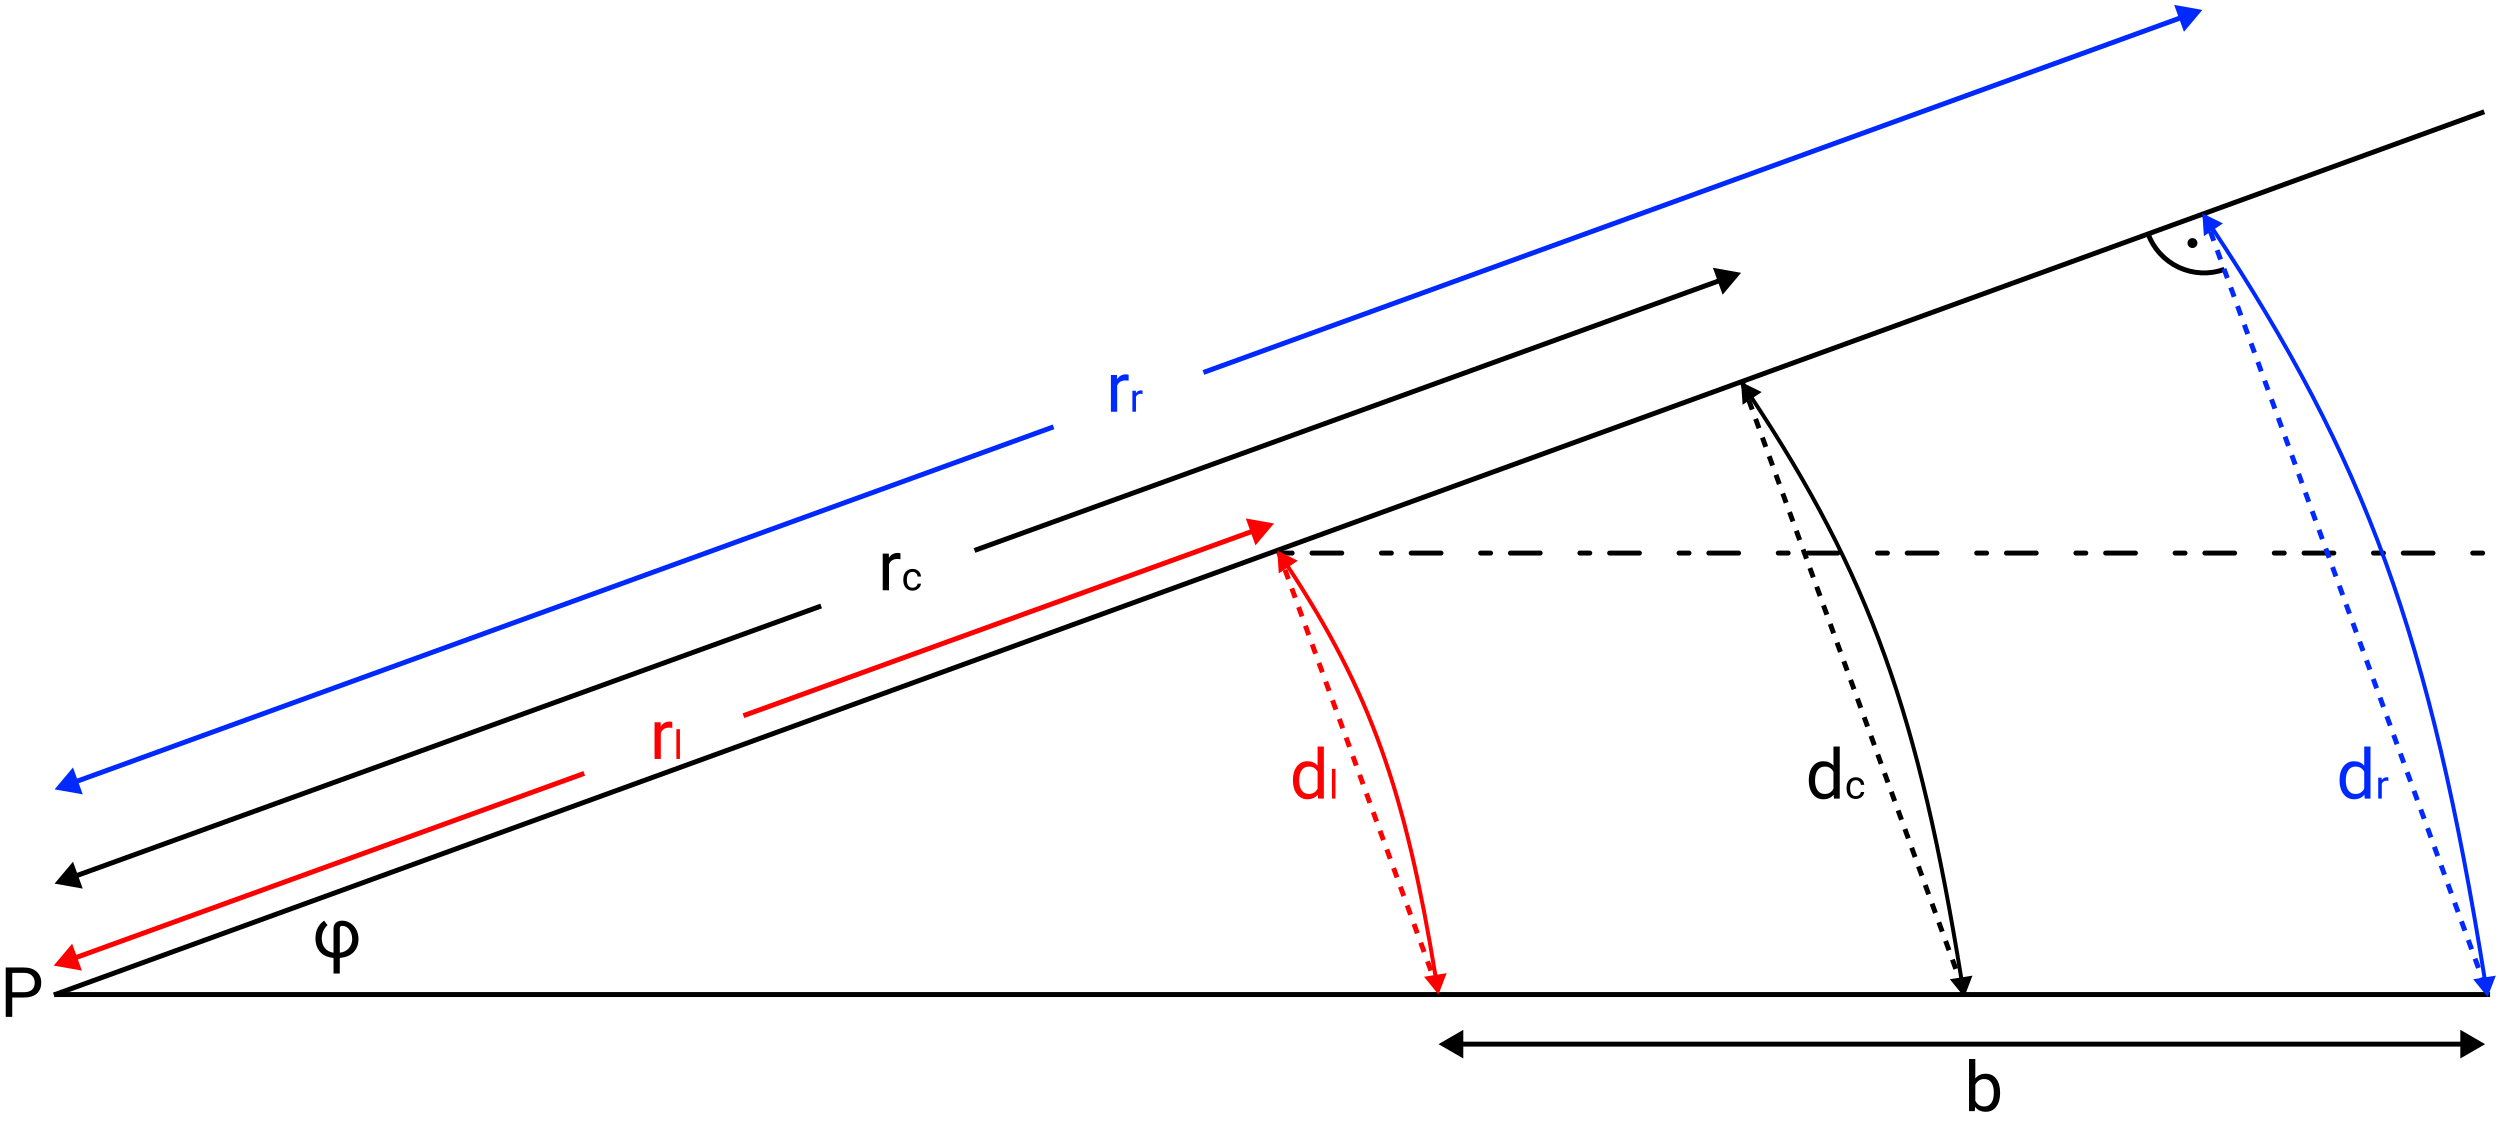
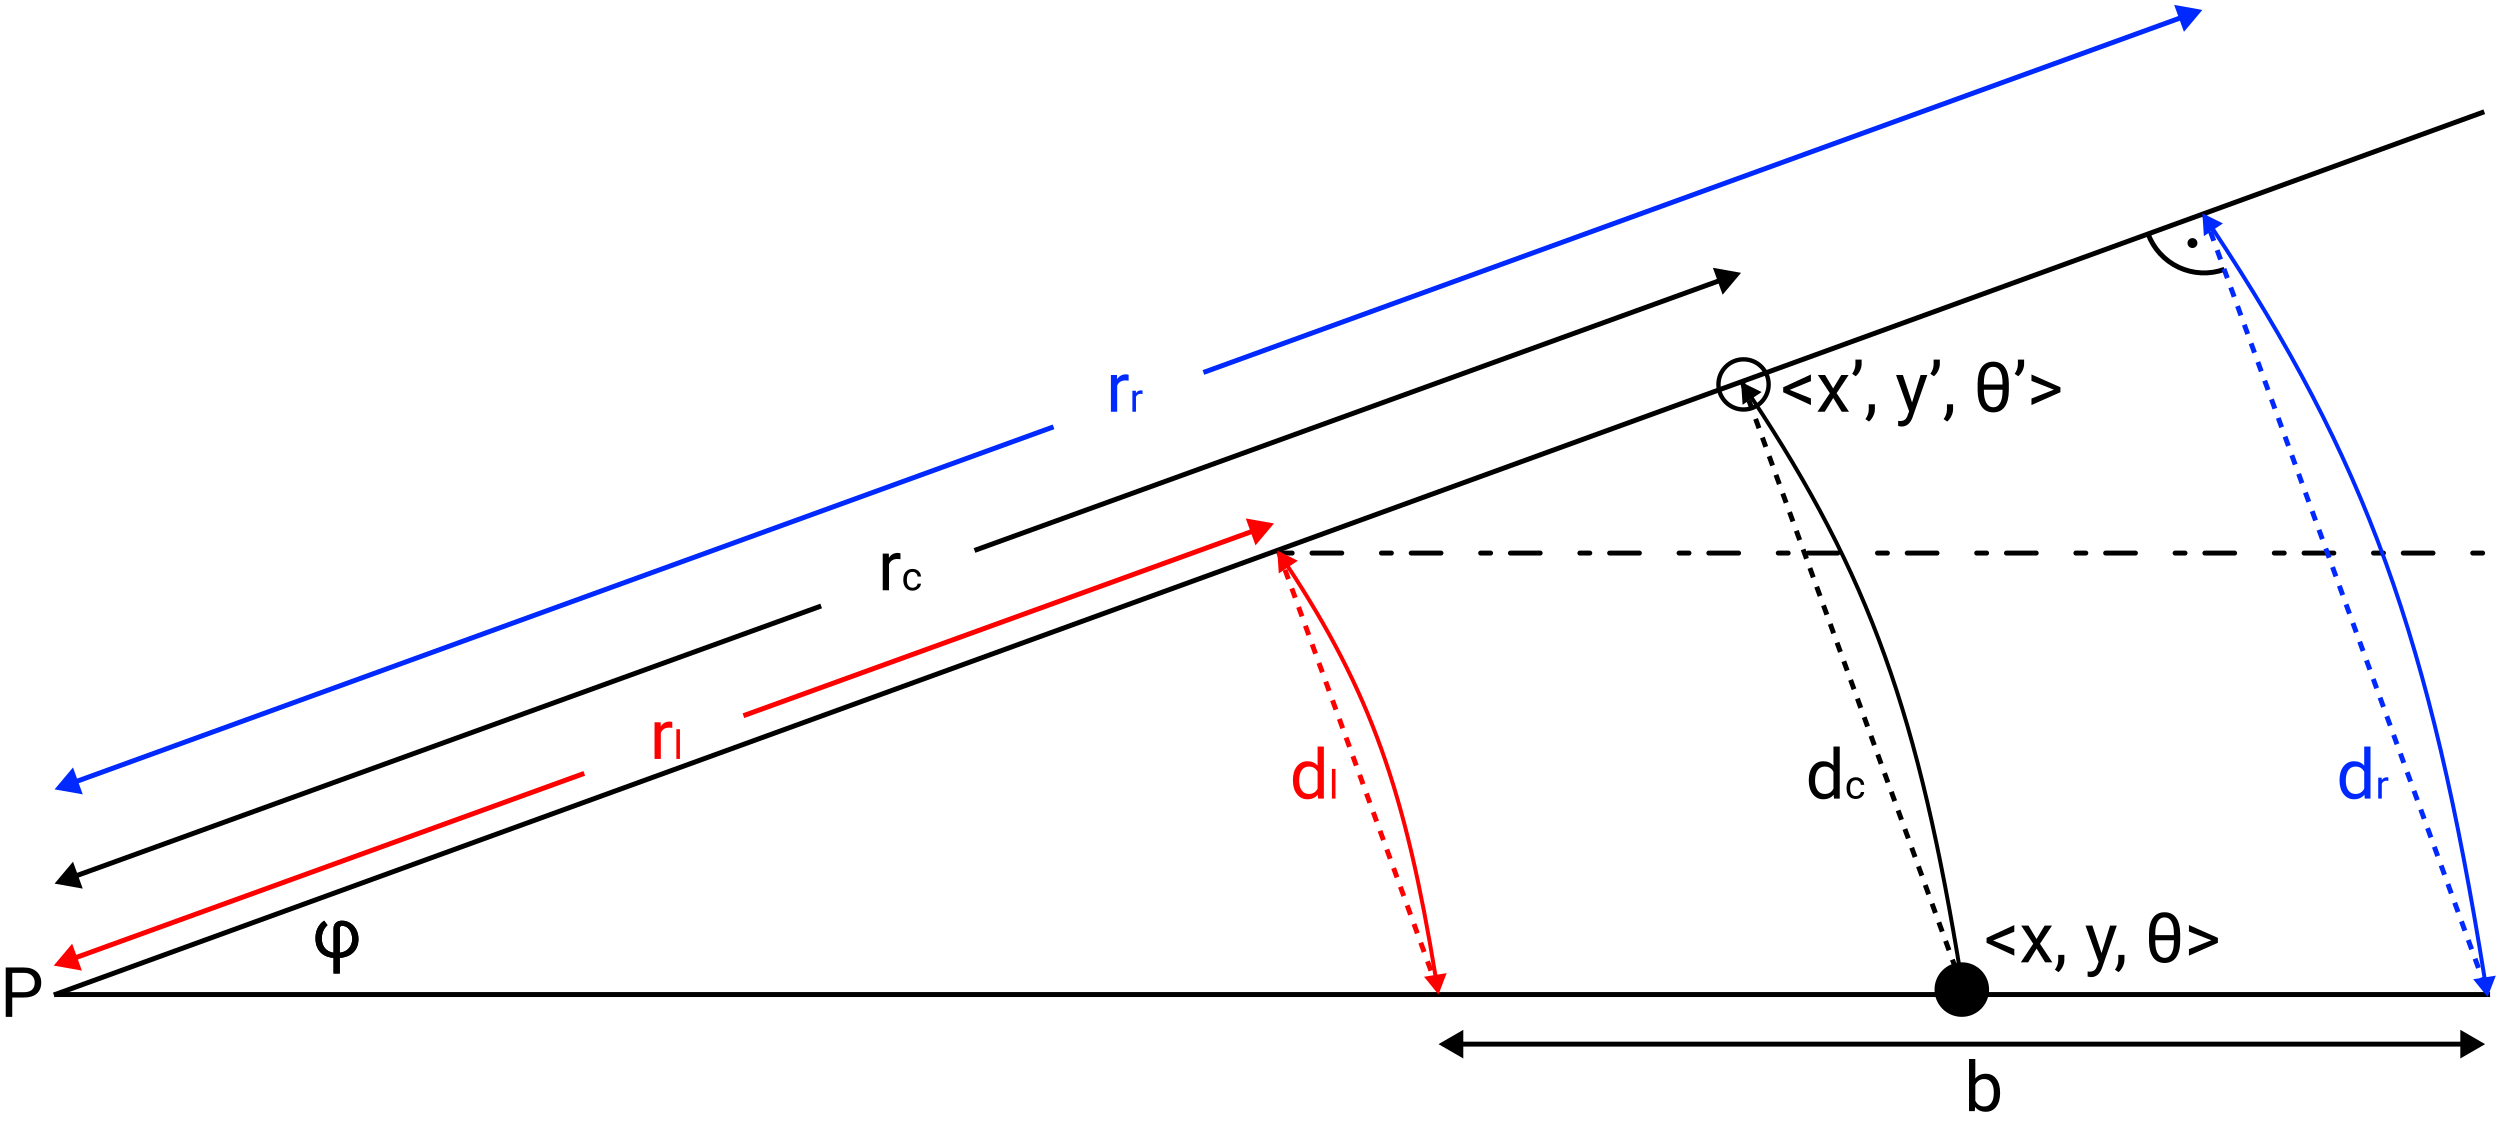
<svg xmlns="http://www.w3.org/2000/svg" width="504" height="229" viewBox="0 0 504 229" fill="none">
  <line x1="258.5" y1="111.5" x2="500.5" y2="111.5" stroke="black" stroke-linecap="round" stroke-dasharray="2 4 6 8" />
  <line x1="257.692" y1="111.105" x2="290.248" y2="200.553" stroke="#FF0000" stroke-dasharray="2 2" />
  <path d="M433.037 47.113C433.577 48.596 434.404 49.959 435.471 51.124C436.538 52.288 437.824 53.23 439.255 53.898C440.686 54.565 442.235 54.944 443.812 55.013C445.39 55.082 446.965 54.839 448.449 54.299" stroke="black" />
  <line x1="11" y1="200.5" x2="502" y2="200.5" stroke="black" />
  <path d="M290 210.5L295 213.387V207.613L290 210.5ZM501 210.5L496 207.613V213.387L501 210.5ZM294.5 211H496.5V210H294.5V211Z" fill="black" />
  <line x1="444.246" y1="42.91" x2="501.694" y2="200.748" stroke="#0029FF" stroke-dasharray="2 2" />
  <line x1="351.194" y1="76.929" x2="396.194" y2="200.567" stroke="black" stroke-dasharray="2 2" />
  <path d="M10.83 194.667L16.514 195.678L14.547 190.249L10.83 194.667ZM256.83 105.53L251.145 104.519L253.112 109.947L256.83 105.53ZM15.231 193.604L117.957 156.382L117.616 155.442L14.89 192.664L15.231 193.604ZM150.043 144.755L252.769 107.533L252.429 106.593L149.703 143.815L150.043 144.755Z" fill="#FF0000" />
  <path d="M11 178.137L16.684 179.149L14.718 173.72L11 178.137ZM351 55L345.316 53.988L347.282 59.417L351 55ZM15.401 177.075L165.716 122.636L165.375 121.695L15.061 176.134L15.401 177.075ZM196.625 111.441L346.939 57.002L346.599 56.062L196.284 110.501L196.625 111.441Z" fill="black" />
  <path d="M11 159.137L16.685 160.145L14.715 154.718L11 159.137ZM444 2L438.315 0.992L440.285 6.419L444 2ZM15.401 158.072L212.566 86.52L212.225 85.58L15.059 157.132L15.401 158.072ZM242.775 75.557L439.941 4.005L439.599 3.065L242.434 74.617L242.775 75.557Z" fill="#0029FF" />
  <line x1="10.85" y1="200.587" x2="500.829" y2="22.53" stroke="black" />
  <circle cx="442" cy="49" r="1" fill="black" />
  <path d="M257.5 111L257.801 115.609L261.642 113.044L257.5 111ZM290 200.5L291.646 196.184L287.085 196.917L290 200.5ZM259.163 114.211C275.941 139.685 282.904 159.549 289.035 197.016L289.825 196.887C283.68 159.34 276.687 139.363 259.832 113.771L259.163 114.211Z" fill="#FF0000" />
  <path d="M351 77L351.307 81.609L355.145 79.038L351 77ZM396 201L397.65 196.686L393.089 197.414L396 201ZM352.669 80.21C376.672 116.393 386.398 144.131 395.037 197.504L395.826 197.377C387.175 143.924 377.418 116.069 353.335 79.768L352.669 80.21Z" fill="black" />
  <path d="M444 43L444.3 47.609L448.141 45.045L444 43ZM501.5 201L503.155 196.688L498.593 197.411L501.5 201ZM445.668 46.219C476.642 92.961 489.48 128.453 500.543 197.513L501.332 197.387C490.256 128.242 477.385 92.635 446.334 45.777L445.668 46.219Z" fill="#0029FF" />
  <path d="M67.238 193.116C66.072 193.011 65.171 192.61 64.538 191.913C63.909 191.211 63.595 190.288 63.595 189.145C63.595 188.379 63.741 187.698 64.032 187.101C64.329 186.499 64.766 186 65.345 185.604L66.035 186.513C65.301 187.151 64.912 188.028 64.866 189.145C64.866 189.933 65.071 190.589 65.481 191.113C65.896 191.633 66.482 191.952 67.238 192.07V187.176C67.238 186.697 67.395 186.317 67.71 186.034C68.024 185.747 68.439 185.604 68.954 185.604C69.546 185.604 70.098 185.765 70.608 186.089C71.123 186.408 71.529 186.85 71.825 187.415C72.121 187.98 72.269 188.602 72.269 189.281C72.269 190.389 71.939 191.282 71.278 191.961C70.618 192.635 69.692 193.021 68.503 193.116V196.268H67.238V193.116ZM68.503 192.07C69.278 191.97 69.888 191.667 70.335 191.161C70.782 190.655 71.005 190.029 71.005 189.281C70.982 188.511 70.782 187.88 70.403 187.388C70.03 186.896 69.546 186.649 68.954 186.649C68.653 186.649 68.503 186.836 68.503 187.21V192.07Z" fill="black" />
+   <path d="M67.238 193.116C66.072 193.011 65.171 192.61 64.538 191.913C63.909 191.211 63.595 190.288 63.595 189.145C63.595 188.379 63.741 187.698 64.032 187.101C64.329 186.499 64.766 186 65.345 185.604L66.035 186.513C65.301 187.151 64.912 188.028 64.866 189.145C64.866 189.933 65.071 190.589 65.481 191.113C65.896 191.633 66.482 191.952 67.238 192.07V187.176C67.238 186.697 67.395 186.317 67.71 186.034C68.024 185.747 68.439 185.604 68.954 185.604C69.546 185.604 70.098 185.765 70.608 186.089C71.123 186.408 71.529 186.85 71.825 187.415C72.121 187.98 72.269 188.602 72.269 189.281C72.269 190.389 71.939 191.282 71.278 191.961C70.618 192.635 69.692 193.021 68.503 193.116V196.268H67.238V193.116ZM68.503 192.07C69.278 191.97 69.888 191.667 70.335 191.161C70.782 190.655 71.005 190.029 71.005 189.281C70.982 188.511 70.782 187.88 70.403 187.388C70.03 186.896 69.546 186.649 68.954 186.649C68.653 186.649 68.503 186.836 68.503 187.21V192.07Z" fill="black" />
  <path d="M2.468 201.104V205H1.155V195.047H4.826C5.915 195.047 6.768 195.325 7.383 195.881C8.003 196.437 8.312 197.173 8.312 198.089C8.312 199.055 8.009 199.8 7.403 200.324C6.802 200.844 5.938 201.104 4.812 201.104H2.468ZM2.468 200.03H4.826C5.528 200.03 6.066 199.866 6.439 199.538C6.813 199.205 7 198.727 7 198.103C7 197.51 6.813 197.036 6.439 196.681C6.066 196.325 5.553 196.141 4.901 196.127H2.468V200.03Z" fill="black" />
  <path d="M403.219 220.384C403.219 221.514 402.959 222.423 402.439 223.111C401.92 223.795 401.223 224.137 400.348 224.137C399.413 224.137 398.691 223.806 398.181 223.146L398.119 224H396.957V213.5H398.222V217.417C398.732 216.784 399.436 216.467 400.334 216.467C401.232 216.467 401.936 216.806 402.446 217.485C402.961 218.164 403.219 219.094 403.219 220.274V220.384ZM401.954 220.24C401.954 219.379 401.788 218.714 401.455 218.244C401.122 217.775 400.644 217.54 400.02 217.54C399.186 217.54 398.586 217.927 398.222 218.702V221.901C398.609 222.676 399.213 223.063 400.033 223.063C400.639 223.063 401.111 222.829 401.448 222.359C401.785 221.89 401.954 221.184 401.954 220.24Z" fill="black" />
  <path d="M227.532 76.738C227.341 76.706 227.133 76.69 226.91 76.69C226.081 76.69 225.518 77.044 225.222 77.75V83H223.957V75.603H225.188L225.208 76.458C225.623 75.797 226.211 75.467 226.972 75.467C227.218 75.467 227.405 75.499 227.532 75.562V76.738ZM230.334 79.422C230.225 79.404 230.106 79.394 229.979 79.394C229.505 79.394 229.183 79.596 229.014 80V83H228.291V78.773H228.994L229.006 79.262C229.243 78.884 229.579 78.695 230.014 78.695C230.154 78.695 230.261 78.713 230.334 78.75V79.422Z" fill="#0029FF" />
  <path d="M471.649 157.24C471.649 156.105 471.918 155.194 472.456 154.506C472.994 153.813 473.698 153.467 474.568 153.467C475.434 153.467 476.12 153.763 476.626 154.355V150.5H477.891V161H476.729L476.667 160.207C476.161 160.827 475.457 161.137 474.555 161.137C473.698 161.137 472.998 160.786 472.456 160.084C471.918 159.382 471.649 158.466 471.649 157.336V157.24ZM472.914 157.384C472.914 158.222 473.087 158.879 473.434 159.353C473.78 159.826 474.258 160.063 474.869 160.063C475.671 160.063 476.257 159.703 476.626 158.983V155.586C476.248 154.889 475.667 154.54 474.883 154.54C474.263 154.54 473.78 154.779 473.434 155.258C473.087 155.736 472.914 156.445 472.914 157.384ZM481.492 157.422C481.383 157.404 481.264 157.395 481.137 157.395C480.663 157.395 480.341 157.596 480.172 158V161H479.449V156.773H480.152L480.164 157.262C480.401 156.884 480.737 156.695 481.172 156.695C481.312 156.695 481.419 156.714 481.492 156.75V157.422Z" fill="#0029FF" />
  <path d="M181.532 112.738C181.341 112.706 181.133 112.69 180.91 112.69C180.081 112.69 179.518 113.044 179.222 113.75V119H177.957V111.604H179.188L179.208 112.458C179.623 111.797 180.211 111.467 180.972 111.467C181.218 111.467 181.405 111.499 181.532 111.562V112.738ZM183.986 118.488C184.244 118.488 184.469 118.41 184.662 118.254C184.855 118.098 184.962 117.902 184.982 117.668H185.666C185.653 117.91 185.57 118.141 185.416 118.359C185.262 118.578 185.057 118.753 184.799 118.883C184.544 119.013 184.273 119.078 183.986 119.078C183.411 119.078 182.952 118.887 182.611 118.504C182.273 118.118 182.104 117.592 182.104 116.926V116.805C182.104 116.393 182.179 116.027 182.33 115.707C182.481 115.387 182.697 115.138 182.979 114.961C183.262 114.784 183.597 114.695 183.982 114.695C184.456 114.695 184.85 114.837 185.162 115.121C185.477 115.405 185.645 115.773 185.666 116.227H184.982C184.962 115.953 184.857 115.729 184.67 115.555C184.485 115.378 184.256 115.289 183.982 115.289C183.615 115.289 183.33 115.422 183.127 115.687C182.926 115.951 182.826 116.332 182.826 116.832V116.969C182.826 117.456 182.926 117.831 183.127 118.094C183.327 118.357 183.614 118.488 183.986 118.488Z" fill="black" />
  <path d="M364.649 157.24C364.649 156.105 364.918 155.194 365.456 154.506C365.994 153.813 366.698 153.467 367.568 153.467C368.434 153.467 369.12 153.763 369.626 154.355V150.5H370.891V161H369.729L369.667 160.207C369.161 160.827 368.457 161.137 367.555 161.137C366.698 161.137 365.998 160.786 365.456 160.084C364.918 159.382 364.649 158.466 364.649 157.336V157.24ZM365.914 157.384C365.914 158.222 366.087 158.879 366.434 159.353C366.78 159.826 367.258 160.063 367.869 160.063C368.671 160.063 369.257 159.703 369.626 158.983V155.586C369.248 154.889 368.667 154.54 367.883 154.54C367.263 154.54 366.78 154.779 366.434 155.258C366.087 155.736 365.914 156.445 365.914 157.384ZM374.145 160.488C374.402 160.488 374.628 160.41 374.82 160.254C375.013 160.098 375.12 159.902 375.141 159.668H375.824C375.811 159.91 375.728 160.141 375.574 160.359C375.421 160.578 375.215 160.753 374.957 160.883C374.702 161.013 374.431 161.078 374.145 161.078C373.569 161.078 373.111 160.887 372.77 160.504C372.431 160.118 372.262 159.592 372.262 158.926V158.805C372.262 158.393 372.337 158.027 372.488 157.707C372.639 157.387 372.855 157.138 373.137 156.961C373.421 156.784 373.755 156.695 374.141 156.695C374.615 156.695 375.008 156.837 375.32 157.121C375.635 157.405 375.803 157.773 375.824 158.227H375.141C375.12 157.953 375.016 157.729 374.828 157.555C374.643 157.378 374.414 157.289 374.141 157.289C373.773 157.289 373.488 157.422 373.285 157.688C373.085 157.951 372.984 158.332 372.984 158.832V158.969C372.984 159.456 373.085 159.831 373.285 160.094C373.486 160.357 373.772 160.488 374.145 160.488Z" fill="black" />
  <path d="M135.532 146.738C135.341 146.706 135.133 146.69 134.91 146.69C134.081 146.69 133.518 147.044 133.222 147.75V153H131.957V145.604H133.188L133.208 146.458C133.623 145.797 134.211 145.467 134.972 145.467C135.218 145.467 135.405 145.499 135.532 145.562V146.738ZM137.076 153H136.354V147H137.076V153Z" fill="#FF0000" />
  <path d="M260.649 157.24C260.649 156.105 260.918 155.194 261.456 154.506C261.994 153.813 262.698 153.467 263.568 153.467C264.434 153.467 265.12 153.763 265.626 154.355V150.5H266.891V161H265.729L265.667 160.207C265.161 160.827 264.457 161.137 263.555 161.137C262.698 161.137 261.998 160.786 261.456 160.084C260.918 159.382 260.649 158.466 260.649 157.336V157.24ZM261.914 157.384C261.914 158.222 262.087 158.879 262.434 159.353C262.78 159.826 263.258 160.063 263.869 160.063C264.671 160.063 265.257 159.703 265.626 158.983V155.586C265.248 154.889 264.667 154.54 263.883 154.54C263.263 154.54 262.78 154.779 262.434 155.258C262.087 155.736 261.914 156.445 261.914 157.384ZM269.234 161H268.512V155H269.234V161Z" fill="#FF0000" />
+   <circle cx="395.5" cy="199.5" r="5.5" fill="black" />
+   <path d="M357 77.5C357 80.538 354.538 83 351.5 83C348.462 83 346 80.538 346 77.5C346 74.462 348.462 72 351.5 72C354.538 72 357 74.462 357 77.5ZM346.881 77.5C346.881 80.051 348.949 82.119 351.5 82.119C354.051 82.119 356.119 80.051 356.119 77.5C356.119 74.949 354.051 72.881 351.5 72.881C348.949 72.881 346.881 74.949 346.881 77.5Z" fill="black" />
+   <path d="M401.805 189.598L406.084 191.327V192.667L400.492 190.076V189.078L406.084 186.494V187.834L401.805 189.598ZM410.562 189.304L412.202 186.604H413.679L411.259 190.261L413.754 194H412.291L410.582 191.231L408.873 194H407.403L409.898 190.261L407.479 186.604H408.941L410.562 189.304ZM414.984 195.982L414.267 195.49C414.695 194.893 414.918 194.278 414.937 193.645V192.503H416.174V193.494C416.174 193.954 416.06 194.415 415.832 194.875C415.609 195.335 415.326 195.704 414.984 195.982ZM423.666 192.147L425.389 186.604H426.742L423.769 195.142C423.308 196.372 422.577 196.987 421.574 196.987L421.335 196.967L420.863 196.878V195.853L421.205 195.88C421.633 195.88 421.966 195.793 422.203 195.62C422.445 195.447 422.643 195.13 422.798 194.67L423.078 193.918L420.439 186.604H421.82L423.666 192.147ZM427.098 195.982L426.38 195.49C426.808 194.893 427.032 194.278 427.05 193.645V192.503H428.287V193.494C428.287 193.954 428.173 194.415 427.945 194.875C427.722 195.335 427.439 195.704 427.098 195.982ZM439.525 189.625C439.525 191.088 439.257 192.207 438.719 192.981C438.181 193.752 437.404 194.137 436.388 194.137C435.39 194.137 434.619 193.758 434.077 193.002C433.535 192.245 433.255 191.165 433.236 189.762V188.36C433.236 186.916 433.505 185.813 434.043 185.052C434.581 184.291 435.358 183.91 436.374 183.91C437.386 183.91 438.158 184.279 438.691 185.018C439.229 185.756 439.507 186.825 439.525 188.224V189.625ZM434.501 188.524H438.254V188.148C438.254 187.114 438.094 186.323 437.775 185.776C437.461 185.225 436.994 184.949 436.374 184.949C435.763 184.949 435.299 185.225 434.979 185.776C434.66 186.323 434.501 187.114 434.501 188.148V188.524ZM438.254 189.563H434.501V189.83C434.501 190.874 434.667 191.68 435 192.25C435.333 192.82 435.795 193.104 436.388 193.104C436.98 193.104 437.436 192.831 437.755 192.284C438.078 191.737 438.245 190.947 438.254 189.912V189.563ZM445.808 189.557L441.289 187.786V186.487L447.127 189.071V190.069L441.289 192.66V191.348L445.808 189.557Z" fill="black" />
+   <path d="M360.805 78.598L365.084 80.327V81.667L359.492 79.076V78.078L365.084 75.494V76.834L360.805 78.598ZM369.562 78.304L371.202 75.603H372.679L370.259 79.261L372.754 83H371.291L369.582 80.231L367.873 83H366.403L368.898 79.261L366.479 75.603H367.941L369.562 78.304ZM374.114 75.85L373.396 75.357C373.82 74.765 374.039 74.141 374.053 73.484V72.5H375.304V73.389C375.299 73.844 375.185 74.3 374.962 74.756C374.743 75.207 374.461 75.572 374.114 75.85ZM376.787 84.982L376.069 84.49C376.498 83.893 376.721 83.278 376.739 82.644V81.503H377.977V82.494C377.977 82.954 377.863 83.415 377.635 83.875C377.411 84.335 377.129 84.704 376.787 84.982ZM385.469 81.147L387.191 75.603H388.545L385.571 84.142C385.111 85.372 384.38 85.987 383.377 85.987L383.138 85.967L382.666 85.878V84.853L383.008 84.88C383.436 84.88 383.769 84.793 384.006 84.62C384.247 84.447 384.446 84.13 384.601 83.67L384.881 82.918L382.242 75.603H383.623L385.469 81.147ZM389.878 75.85L389.16 75.357C389.584 74.765 389.803 74.141 389.816 73.484V72.5H391.067V73.389C391.063 73.844 390.949 74.3 390.726 74.756C390.507 75.207 390.224 75.572 389.878 75.85ZM392.551 84.982L391.833 84.49C392.261 83.893 392.485 83.278 392.503 82.644V81.503H393.74V82.494C393.74 82.954 393.626 83.415 393.398 83.875C393.175 84.335 392.893 84.704 392.551 84.982ZM404.979 78.625C404.979 80.088 404.71 81.207 404.172 81.981C403.634 82.752 402.857 83.137 401.841 83.137C400.843 83.137 400.073 82.758 399.53 82.002C398.988 81.245 398.708 80.165 398.689 78.762V77.36C398.689 75.916 398.958 74.813 399.496 74.052C400.034 73.291 400.811 72.91 401.827 72.91C402.839 72.91 403.611 73.279 404.145 74.018C404.682 74.756 404.96 75.825 404.979 77.224V78.625ZM399.954 77.524H403.707V77.148C403.707 76.114 403.548 75.323 403.229 74.776C402.914 74.225 402.447 73.949 401.827 73.949C401.216 73.949 400.752 74.225 400.433 74.776C400.114 75.323 399.954 76.114 399.954 77.148V77.524ZM403.707 78.564H399.954V78.83C399.954 79.874 400.12 80.68 400.453 81.25C400.786 81.82 401.248 82.105 401.841 82.105C402.433 82.105 402.889 81.831 403.208 81.284C403.532 80.737 403.698 79.947 403.707 78.912V78.564ZM406.872 75.85L406.154 75.357C406.578 74.765 406.797 74.141 406.811 73.484V72.5H408.062V73.389C408.057 73.844 407.943 74.3 407.72 74.756C407.501 75.207 407.218 75.572 406.872 75.85ZM414.063 78.557L409.545 76.786V75.487L415.383 78.071V79.069L409.545 81.66V80.348L414.063 78.557Z" fill="black" />
</svg>
